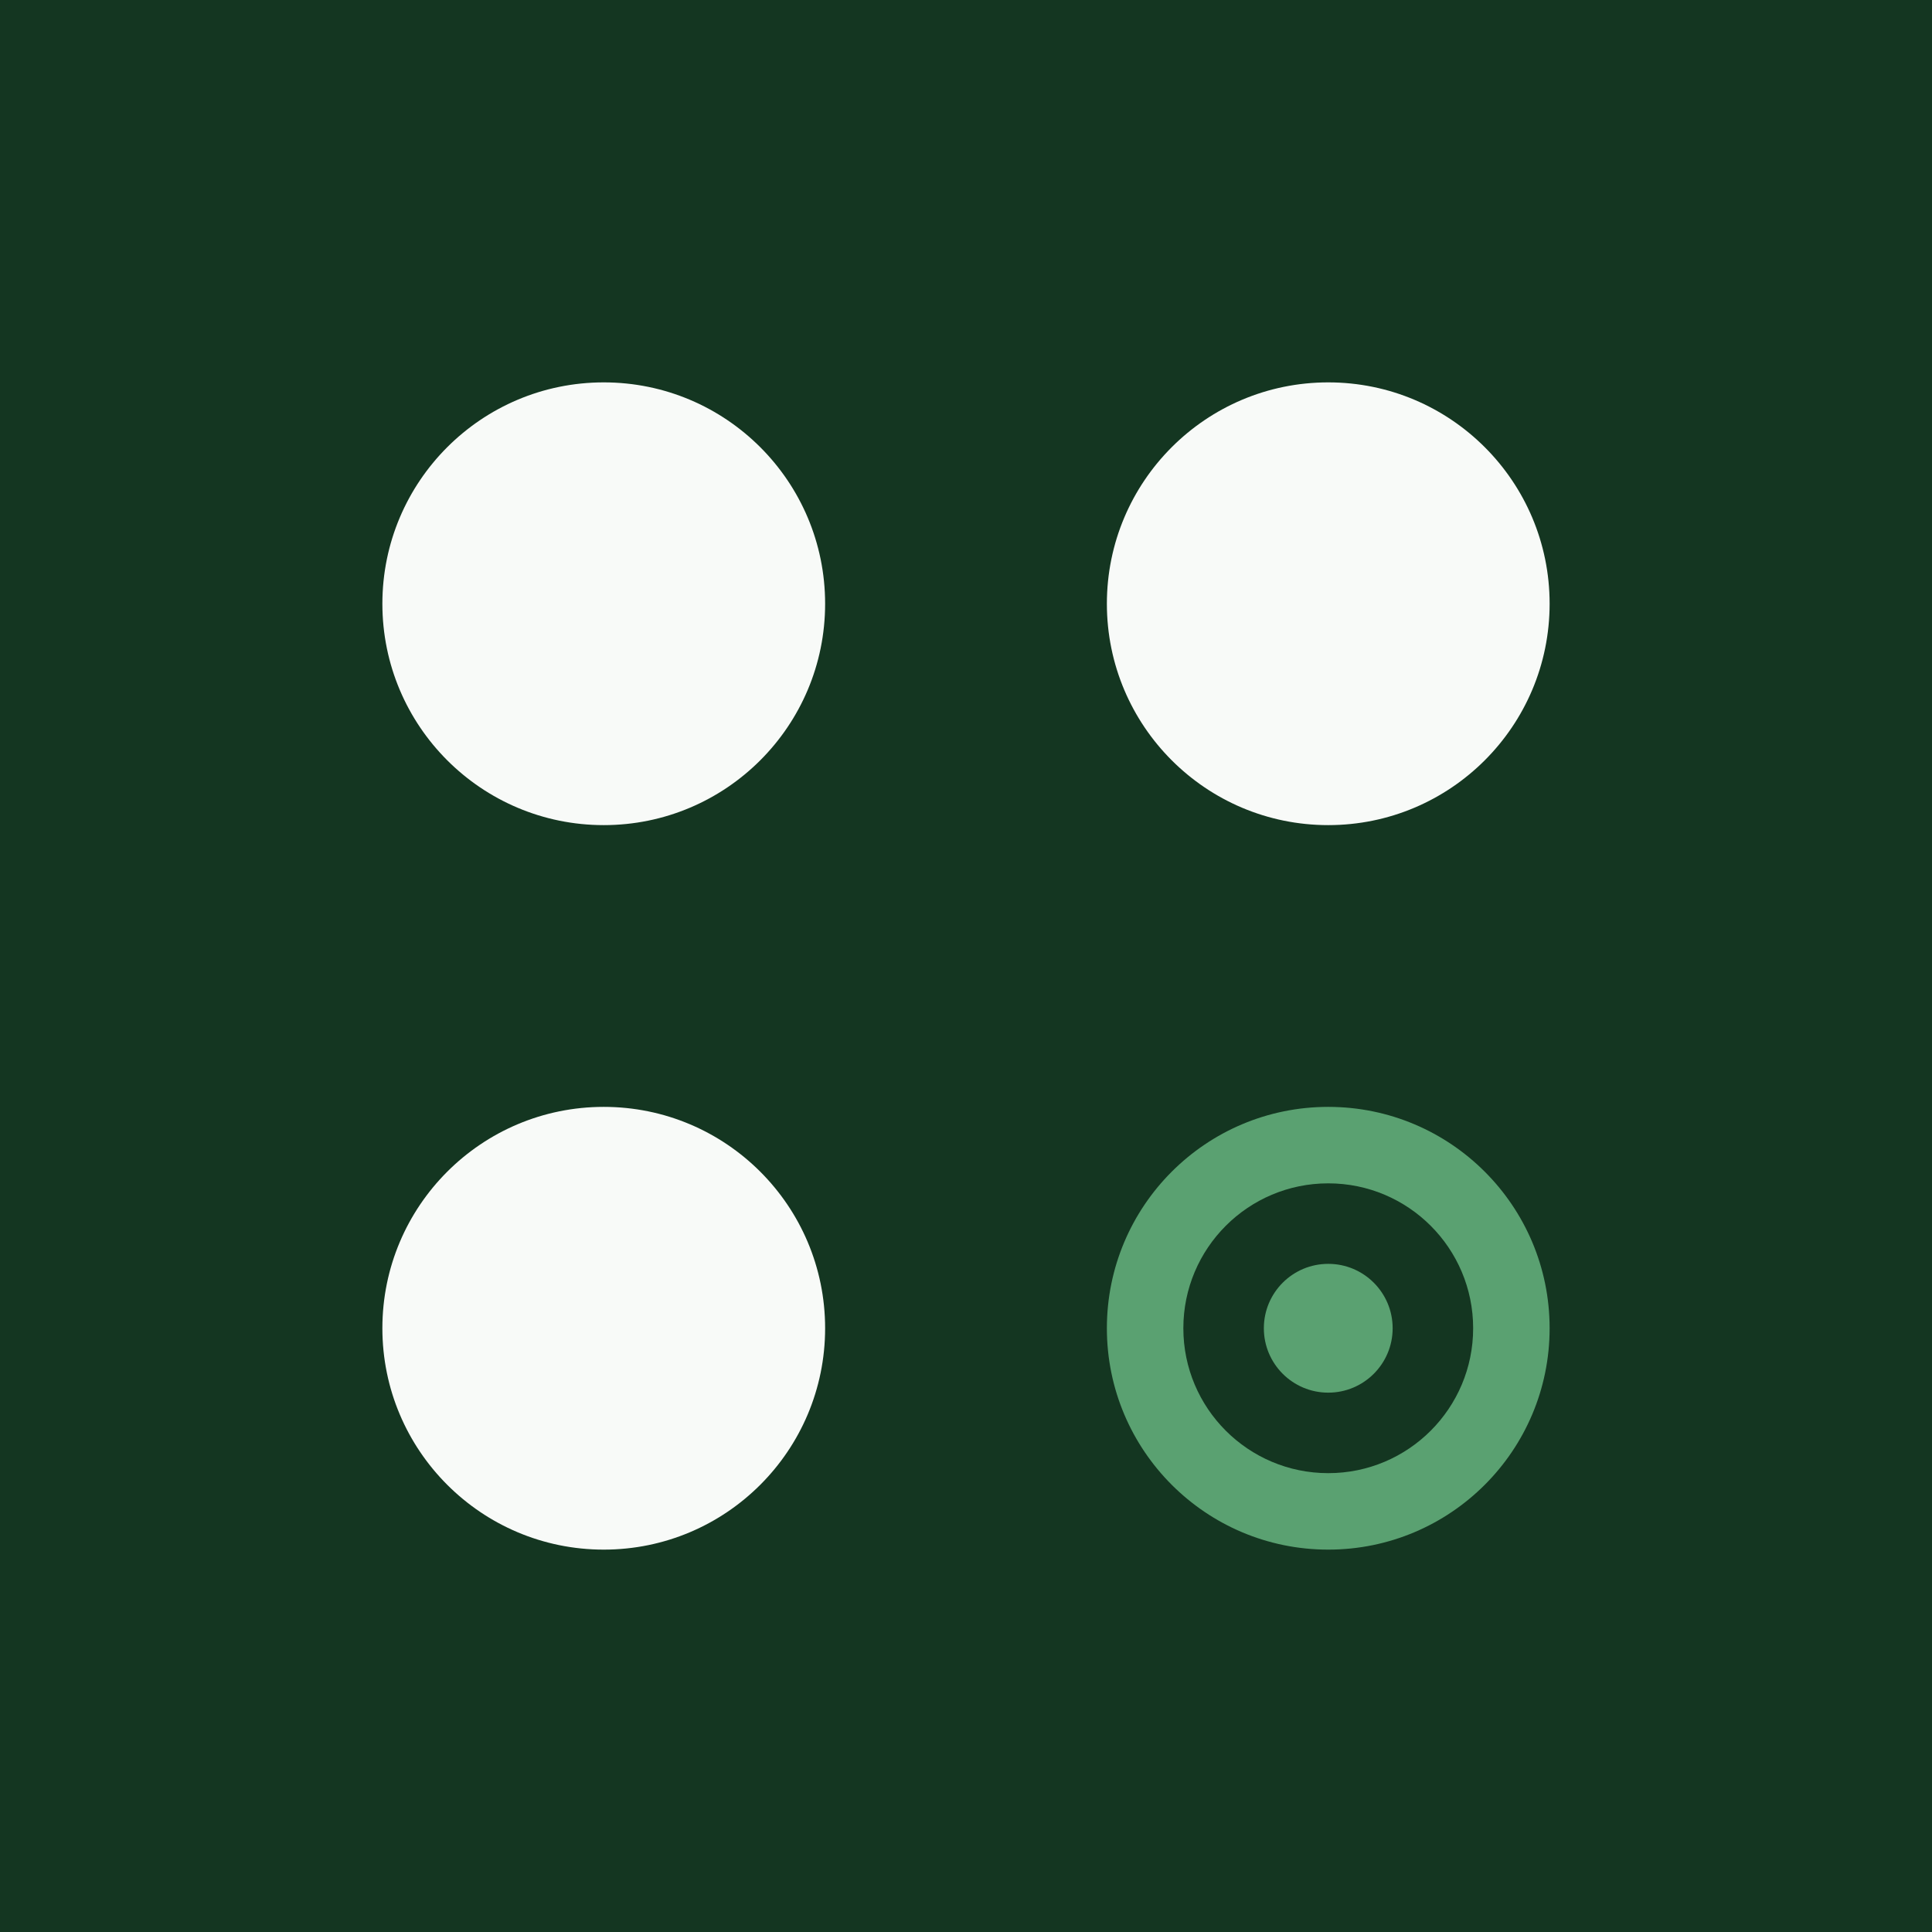
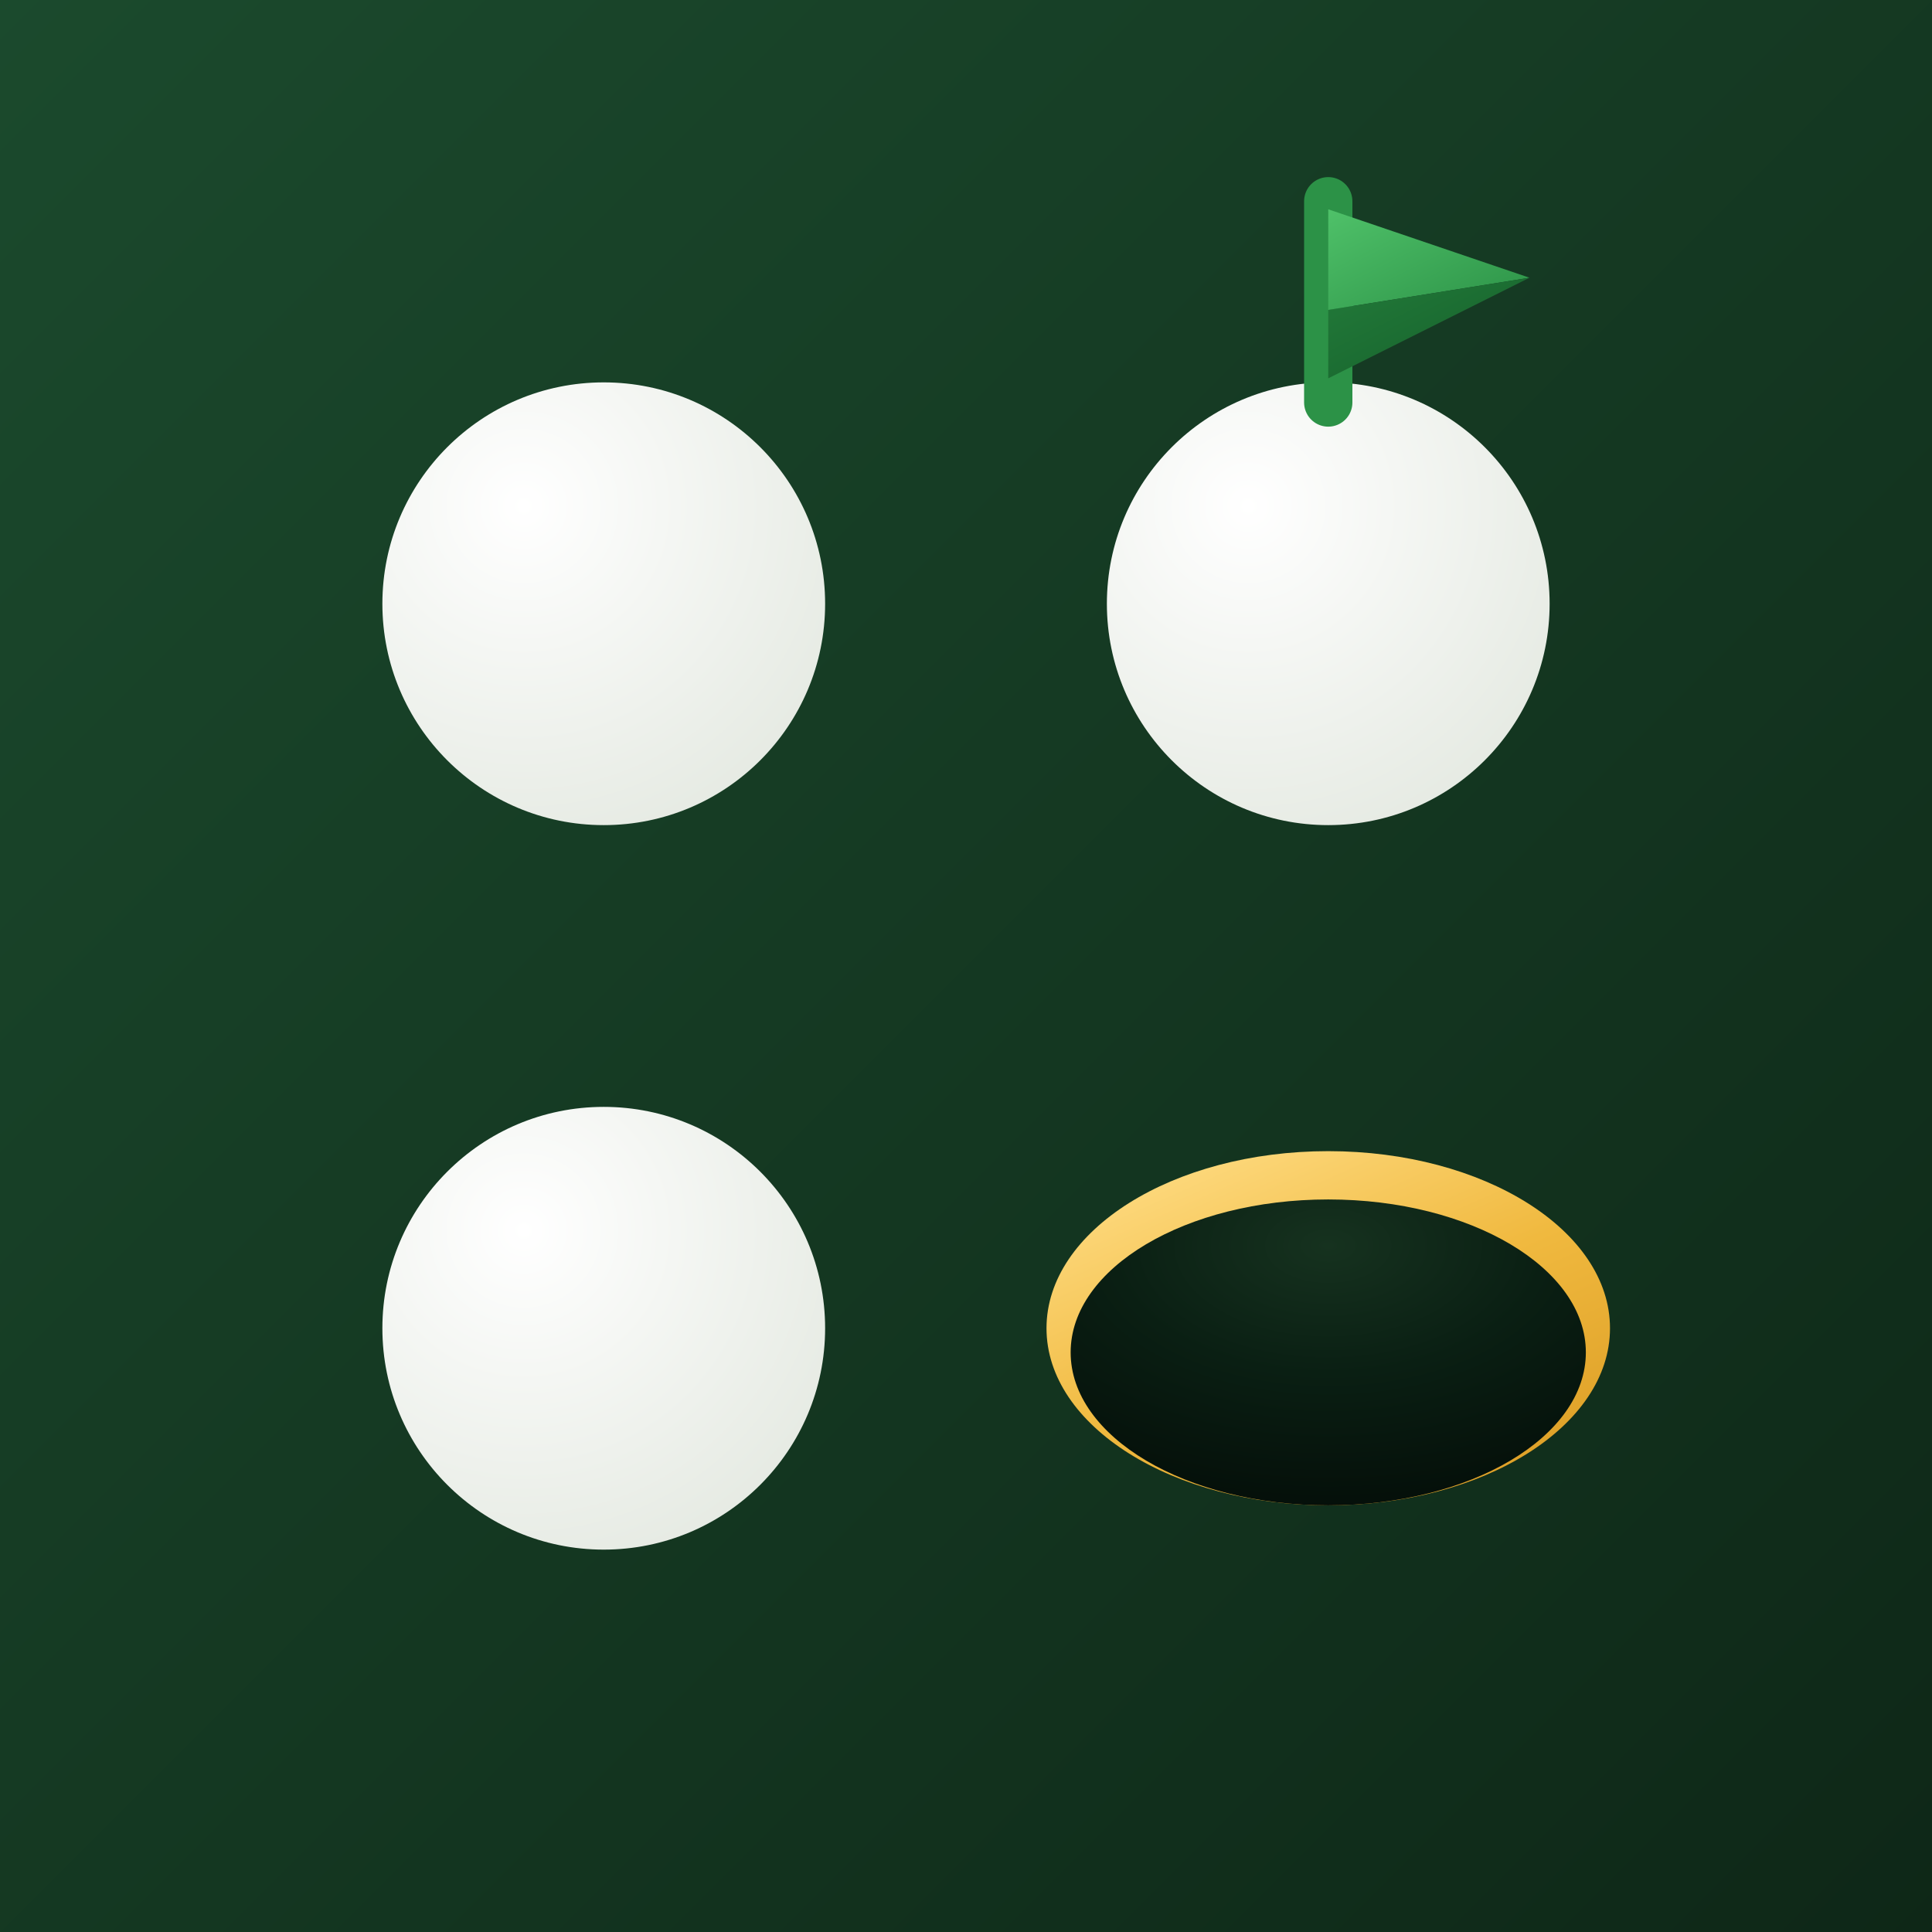
<svg xmlns="http://www.w3.org/2000/svg" width="512" height="512" viewBox="0 0 48 48">
-   <rect width="48" height="48" fill="#143621" />
-   <circle cx="15" cy="15" r="5.5" fill="#f8faf8" />
-   <circle cx="33" cy="15" r="5.5" fill="#f8faf8" />
-   <circle cx="15" cy="33" r="5.5" fill="#f8faf8" />
-   <circle cx="33" cy="33" r="5.5" fill="#5aa171" />
-   <circle cx="33" cy="33" r="3.6" fill="#143621" />
-   <circle cx="33" cy="33" r="1.6" fill="#5aa171" />
+   <defs>
+     <linearGradient id="bg" x1="0" y1="0" x2="1" y2="1">
+       <stop offset="0" stop-color="#1b4a2d" />
+       <stop offset="1" stop-color="#0e2717" />
+     </linearGradient>
+     <radialGradient id="ball" cx="0.32" cy="0.28" r="0.85">
+       <stop offset="0" stop-color="#ffffff" />
+       <stop offset="1" stop-color="#e4e9e1" />
+     </radialGradient>
+     <linearGradient id="flagLit" x1="0" y1="0" x2="1" y2="1">
+       <stop offset="0" stop-color="#4fc169" />
+       <stop offset="1" stop-color="#2c9247" />
+     </linearGradient>
+     <linearGradient id="flagShade" x1="0" y1="0" x2="1" y2="1">
+       <stop offset="0" stop-color="#237a3a" />
+       <stop offset="1" stop-color="#14602a" />
+     </linearGradient>
+     <linearGradient id="rimFace" x1="0.15" y1="0" x2="0.85" y2="1">
+       <stop offset="0" stop-color="#ffdd85" />
+       <stop offset="0.5" stop-color="#f0b93f" />
+       <stop offset="1" stop-color="#dc9d24" />
+     </linearGradient>
+     <radialGradient id="cavity" cx="0.5" cy="0.15" r="1.05">
+       <stop offset="0" stop-color="#16321f" />
+       <stop offset="0.4" stop-color="#0a1f13" />
+       <stop offset="1" stop-color="#020805" />
+     </radialGradient>
+   </defs>
+   <rect width="48" height="48" fill="url(#bg)" />
+   <circle cx="15" cy="15" r="5.5" fill="url(#ball)" />
+   <circle cx="15" cy="33" r="5.5" fill="url(#ball)" />
+   <circle cx="33" cy="15" r="5.5" fill="url(#ball)" />
+   <line x1="33" y1="10" x2="33" y2="5" stroke="#2c9247" stroke-width="1.2" stroke-linecap="round" />
+   <path d="M33 5.2 L38 6.9 L33 7.7 Z" fill="url(#flagLit)" />
+   <path d="M33 7.7 L38 6.9 L33 9.4 Z" fill="url(#flagShade)" />
+   <ellipse cx="33" cy="33" rx="7" ry="4.4" fill="url(#rimFace)" />
+   <ellipse cx="33" cy="33.6" rx="6.4" ry="3.8" fill="url(#cavity)" />
</svg>
